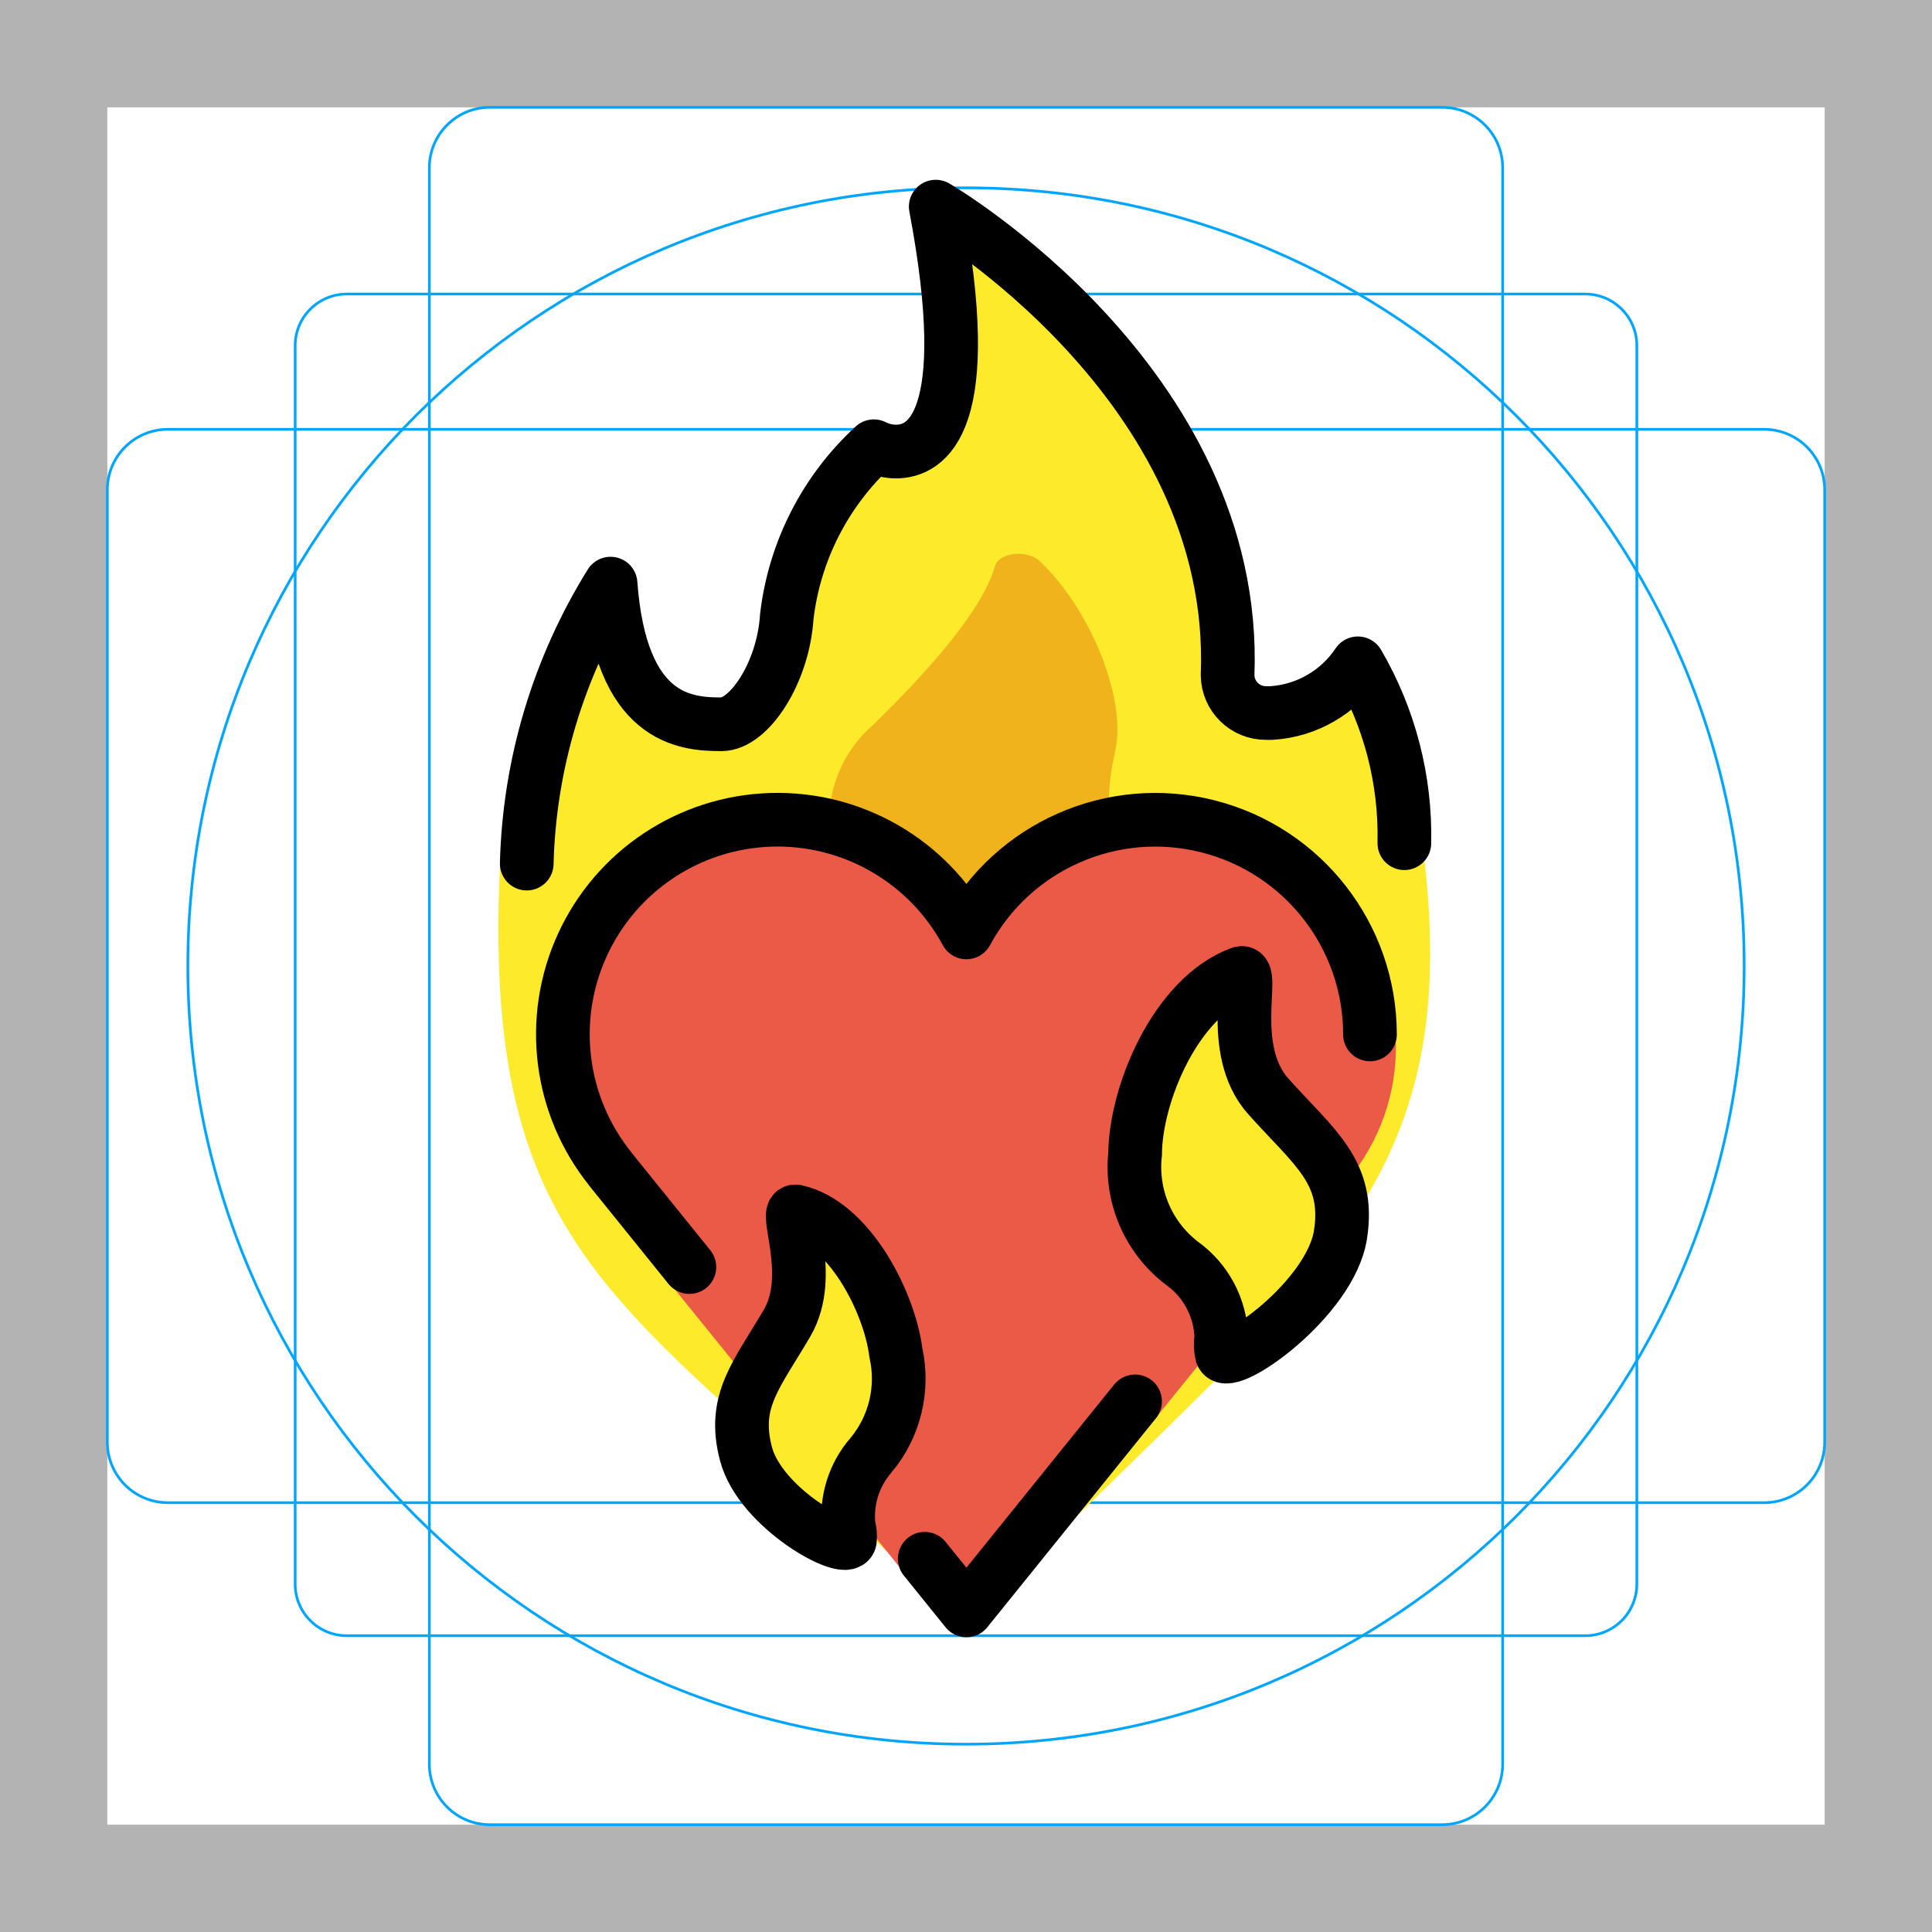
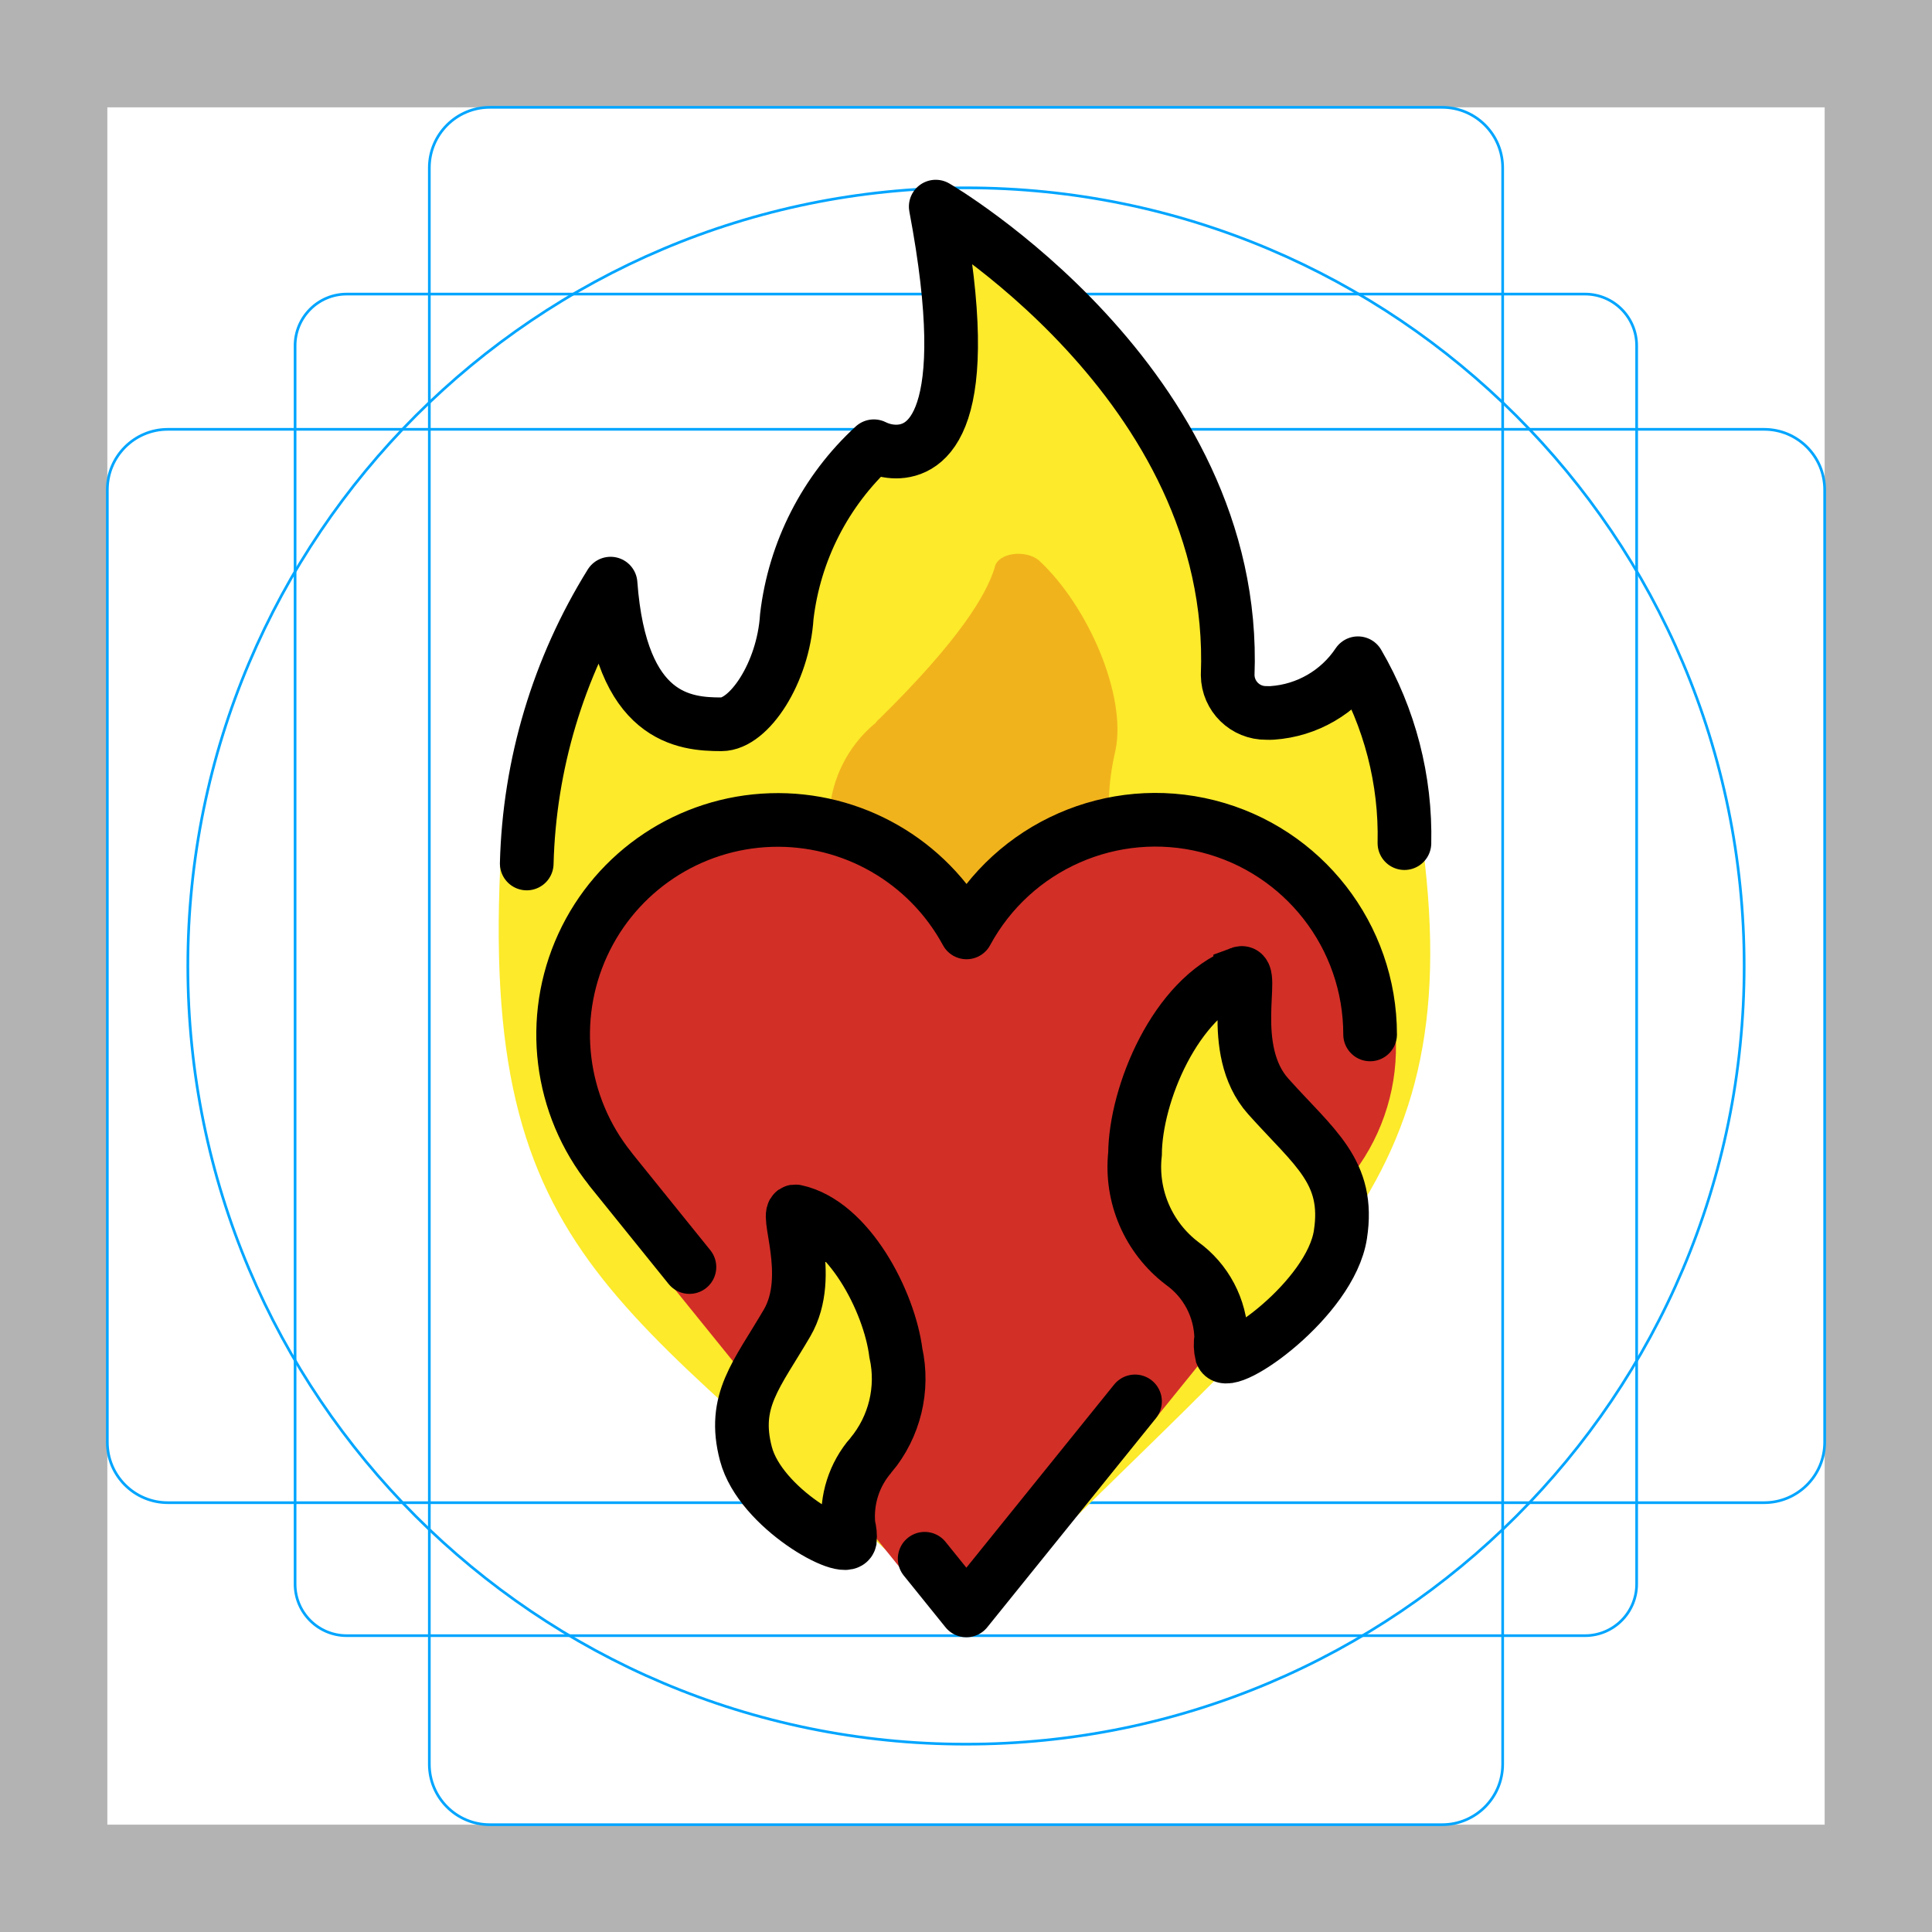
- <svg xmlns="http://www.w3.org/2000/svg" id="emoji" viewBox="0 0 72 72">
+ <svg xmlns="http://www.w3.org/2000/svg" id="emoji" version="1.1" viewBox="0 0 72 72">
  <g id="grid">
-     <path transform="translate(0 0)" fill="#b3b3b3" d="M68,4V68H4V4H68m4-4H0V72H72Z" />
-     <path transform="translate(0 0)" fill="none" stroke="#00a5ff" stroke-miterlimit="10" stroke-width="0.1" d="M12.923,10.958H59.077A1.923,1.923,0,0,1,61,12.881h0V59.035a1.923,1.923,0,0,1-1.923,1.923H12.923A1.923,1.923,0,0,1,11,59.035h0V12.881a1.923,1.923,0,0,1,1.923-1.923Z" />
-     <rect x="16" y="4" rx="2.254" width="40" height="64" fill="none" stroke="#00a5ff" stroke-miterlimit="10" stroke-width="0.1" />
-     <rect x="4" y="16" rx="2.254" width="64" height="40" fill="none" stroke="#00a5ff" stroke-miterlimit="10" stroke-width="0.1" />
-     <circle cx="36" cy="36" r="29" fill="none" stroke="#00a5ff" stroke-miterlimit="10" stroke-width="0.1" />
+     <path transform="translate(0)" d="M68,4V68H4V4H68m4-4H0V72H72Z" fill="#b3b3b3" />
+     <path transform="translate(0)" d="m12.92 10.96h46.15a1.923 1.923 0 0 1 1.923 1.923v46.15a1.923 1.923 0 0 1-1.923 1.923h-46.15a1.923 1.923 0 0 1-1.923-1.923v-46.15a1.923 1.923 0 0 1 1.923-1.923z" fill="none" stroke="#00a5ff" stroke-miterlimit="10" stroke-width=".1" />
+     <rect x="16" y="4" width="40" height="64" rx="2.254" fill="none" stroke="#00a5ff" stroke-miterlimit="10" stroke-width=".1" />
+     <rect x="4" y="16" width="64" height="40" rx="2.254" fill="none" stroke="#00a5ff" stroke-miterlimit="10" stroke-width=".1" />
+     <circle cx="36" cy="36" r="29" fill="none" stroke="#00a5ff" stroke-miterlimit="10" stroke-width=".1" />
  </g>
  <g id="color">
-     <path transform="translate(0 0)" fill="#fcea2b" d="M18.629,32.33c.165-3.639,1.89-7.337,3.865-10.556.373,5.051,2.762,5.242,4.132,5.242a2.608,2.608,0,0,0,2.194-2.664c.071-1.896.548-3.003,3.486-7.697a1.886,1.886,0,0,0,.823.198c1.151,0,3.004-1.075,1.483-9.128,0,0,11.302,6.575,10.877,17.463A1.425,1.425,0,0,0,46.93,26.597l.018,0a1.789,1.789,0,0,0,.207-.002,4.181,4.181,0,0,0,3.189-1.849c1.198,2.08,2.743,4.503,2.682,6.826,1.698,13.285-4.631,16.324-16.885,28.931a.191.191,0,0,1-.258.023C23.806,48.609,17.935,47.621,18.629,32.33Z" />
-     <path transform="translate(0 0)" fill="#f1b31c" d="M37.066,21.148c-.307,1.019-1.331,2.718-4.299,5.641-.102.068-.102.136-.205.204a4.761,4.761,0,0,0-1.655,3.276,3.174,3.174,0,0,0,.529,1.549A4.146,4.146,0,0,1,29,32.85c-.598,0-1.849-.492-1.946-1.259a3.111,3.111,0,0,0-1.363,2.538c0,3.034,1.616,6.309,6.324,8.755,0,0,1.366.623,1.469,1.234,0,0,0,.068.102.068H39.011c.205,0,.205,0,.205-.068,0-.136.409-.883,3.275-2.583a10.442,10.442,0,0,0,3.787-3.602.573.573,0,0,0-.387-.774.786.786,0,0,0-.227-.042,1.546,1.546,0,0,1-1.023-.816h0s-.205-.544.614-1.767a2.995,2.995,0,0,0,.674-1.631,1.012,1.012,0,0,0-1.232-.511,1.044,1.044,0,0,0-.099.035,2.502,2.502,0,0,1-2.925-.748s-.716-1.087-.102-3.738c.409-2.039-1.024-5.369-2.866-7.068C38.192,20.468,37.169,20.604,37.066,21.148Z" />
-     <path transform="translate(0 0)" fill="#ea5a47" d="M52.007,38.55a8.261,8.261,0,0,0-8.499-8,8.674,8.674,0,0,0-6.764,3.156.91.91,0,0,1-1.43,0A8.674,8.674,0,0,0,28.55,30.55a8.261,8.261,0,0,0-8.499,8,8.386,8.386,0,0,0,1.616,5.197h0L34.65,59.793c.363.423,2.236.661,2.659.147,2.644-3.211,13.128-16.224,13.128-16.224l.024-.033A7.729,7.729,0,0,0,52.007,38.55Z" />
-     <path transform="translate(0 0)" fill="#fcea2b" d="M29.663,45.148c-.486-.106.71,2.374-.328,4.153-1.126,1.93-2.058,2.9-1.534,4.881.539,2.035,3.744,3.784,3.874,3.217a1.534,1.534,0,0,0-.05-.545,3.469,3.469,0,0,1,.836-2.625,4.458,4.458,0,0,0,.926-3.814C33.144,48.496,31.63,45.577,29.663,45.148Z" />
-     <path transform="translate(0 0)" fill="#fcea2b" d="M46.223,36.271c.599-.225-.539,2.822,1.047,4.593,1.721,1.921,3.049,2.808,2.686,5.147-.373,2.403-4.171,5.068-4.422,4.46a1.557,1.557,0,0,1-.02-.623,3.504,3.504,0,0,0-1.458-2.765,4.513,4.513,0,0,1-1.754-4.081C42.319,40.792,43.794,37.183,46.223,36.271Z" />
+     <path transform="translate(0)" d="m18.63 32.33c0.165-3.639 1.89-7.337 3.864-10.56 0.373 5.052 2.762 5.242 4.132 5.242a2.608 2.608 0 0 0 2.194-2.664c0.071-1.896 0.548-3.004 3.486-7.697a1.886 1.886 0 0 0 0.823 0.198c1.151 0 3.004-1.075 1.483-9.128 0 0 11.3 6.575 10.88 17.46a1.425 1.425 0 0 0 1.441 1.409h0.018a1.789 1.789 0 0 0 0.207-2e-3 4.181 4.181 0 0 0 3.189-1.849c1.198 2.08 2.743 4.503 2.682 6.826 1.698 13.28-4.631 16.32-16.88 28.93a0.191 0.191 0 0 1-0.258 0.023c-12.08-11.92-17.95-12.91-17.25-28.2z" fill="#fcea2b" />
+     <path transform="translate(0)" d="m37.07 21.15c-0.307 1.019-1.33 2.718-4.299 5.641-0.102 0.068-0.102 0.136-0.205 0.204a4.761 4.761 0 0 0-1.654 3.276 3.174 3.174 0 0 0 0.529 1.549 4.146 4.146 0 0 1-2.437 1.032c-0.598 0-1.849-0.492-1.946-1.259a3.111 3.111 0 0 0-1.363 2.538c0 3.034 1.616 6.308 6.324 8.755 0 0 1.366 0.623 1.469 1.234 0 0 0 0.068 0.102 0.068h5.425c0.205 0 0.205 0 0.205-0.068 0-0.136 0.409-0.883 3.275-2.582a10.44 10.44 0 0 0 3.787-3.602 0.573 0.573 0 0 0-0.387-0.774 0.786 0.786 0 0 0-0.227-0.042 1.546 1.546 0 0 1-1.023-0.816s-0.205-0.544 0.614-1.767a2.995 2.995 0 0 0 0.674-1.631 1.012 1.012 0 0 0-1.232-0.511 1.044 1.044 0 0 0-0.099 0.035 2.502 2.502 0 0 1-2.926-0.748s-0.716-1.087-0.102-3.738c0.409-2.039-1.024-5.369-2.866-7.068-0.512-0.408-1.536-0.272-1.638 0.272z" fill="#f1b31c" />
+     <path transform="translate(0)" d="m52.01 38.55a8.261 8.261 0 0 0-8.499-8 8.674 8.674 0 0 0-6.764 3.156 0.91 0.91 0 0 1-1.43 0 8.674 8.674 0 0 0-6.764-3.156 8.261 8.261 0 0 0-8.499 8 8.386 8.386 0 0 0 1.616 5.197l12.98 16.05c0.363 0.423 2.236 0.661 2.659 0.147 2.644-3.211 13.13-16.22 13.13-16.22l0.024-0.033a7.729 7.729 0 0 0 1.546-5.134z" fill="#d22f27" />
+     <path transform="translate(0)" d="m29.66 45.15c-0.486-0.106 0.71 2.374-0.328 4.153-1.126 1.93-2.058 2.9-1.534 4.881 0.539 2.035 3.744 3.784 3.874 3.218a1.534 1.534 0 0 0-0.05-0.545 3.469 3.469 0 0 1 0.836-2.625 4.458 4.458 0 0 0 0.926-3.814c-0.244-1.92-1.758-4.839-3.725-5.268z" fill="#fcea2b" />
+     <path transform="translate(0)" d="m46.22 36.27c0.599-0.225-0.539 2.822 1.047 4.593 1.721 1.921 3.049 2.808 2.686 5.147-0.373 2.403-4.171 5.068-4.422 4.46a1.557 1.557 0 0 1-0.02-0.623 3.504 3.504 0 0 0-1.458-2.765 4.513 4.513 0 0 1-1.754-4.081c0.017-2.209 1.492-5.818 3.921-6.73z" fill="#fcea2b" />
  </g>
-   <g id="line">
-     <path transform="translate(0 0)" fill="none" stroke="#000" stroke-linecap="round" stroke-linejoin="round" stroke-width="2" d="M51.055,38.55a8.001,8.001,0,0,0-15.04-3.802,7.999,7.999,0,1,0-13.267,8.819l-.003.002,2.946,3.651" />
-     <path transform="translate(0 0)" fill="none" stroke="#000" stroke-linecap="round" stroke-linejoin="round" stroke-width="2" d="M34.462,58.09l1.554,1.925,6.285-7.79" />
-     <path transform="translate(0 0)" fill="none" stroke="#000" stroke-linecap="round" stroke-linejoin="round" stroke-width="2" d="M19.63,32.184A20.773,20.773,0,0,1,22.754,21.75c.373,5.052,2.762,5.242,4.132,5.242,1.024,0,2.302-1.906,2.435-4.012a10.242,10.242,0,0,1,3.245-6.35,1.883,1.883,0,0,0,.823.198c1.151,0,3.004-1.075,1.483-9.128,0,0,11.302,6.575,10.877,17.463A1.425,1.425,0,0,0,47.19,26.572l.018,0a1.813,1.813,0,0,0,.207-.002,4.181,4.181,0,0,0,3.189-1.85,12.724,12.724,0,0,1,1.732,6.704" />
-     <path transform="translate(0 0)" fill="none" stroke="#000" stroke-miterlimit="10" stroke-width="2" d="M32.462,54.23a4.458,4.458,0,0,0,.926-3.814c-.244-1.92-1.758-4.839-3.725-5.268-.486-.106.71,2.374-.328,4.153-1.126,1.93-2.058,2.9-1.534,4.881.539,2.035,3.744,3.784,3.874,3.217a1.534,1.534,0,0,0-.05-.545,3.469,3.469,0,0,1,.836-2.625Z" />
-     <path transform="translate(0 0)" fill="none" stroke="#000" stroke-miterlimit="10" stroke-width="2" d="M46.223,36.271c.599-.225-.539,2.822,1.047,4.593,1.721,1.921,3.049,2.808,2.686,5.147-.373,2.403-4.171,5.068-4.422,4.46a1.557,1.557,0,0,1-.02-.623,3.504,3.504,0,0,0-1.458-2.765,4.513,4.513,0,0,1-1.754-4.081C42.319,40.792,43.794,37.183,46.223,36.271Z" />
+   <g id="line" fill="none" stroke="#000" stroke-width="2">
+     <path transform="translate(0)" d="m51.06 38.55a8.001 8.001 0 0 0-15.04-3.802 7.999 7.999 0 1 0-13.27 8.818l-0.003 0.002 2.946 3.651" stroke-linecap="round" stroke-linejoin="round" />
+     <path transform="translate(0)" d="m34.46 58.09 1.554 1.926 6.285-7.79" stroke-linecap="round" stroke-linejoin="round" />
+     <path transform="translate(0)" d="m19.63 32.18a20.77 20.77 0 0 1 3.124-10.43c0.373 5.052 2.762 5.242 4.132 5.242 1.024 0 2.302-1.906 2.435-4.012a10.24 10.24 0 0 1 3.245-6.35 1.883 1.883 0 0 0 0.823 0.198c1.151 0 3.004-1.075 1.483-9.128 0 0 11.3 6.575 10.88 17.46a1.425 1.425 0 0 0 1.441 1.409h0.018a1.813 1.813 0 0 0 0.207-2e-3 4.181 4.181 0 0 0 3.189-1.85 12.72 12.72 0 0 1 1.732 6.704" stroke-linecap="round" stroke-linejoin="round" />
+     <path transform="translate(0)" d="m32.46 54.23a4.458 4.458 0 0 0 0.926-3.814c-0.244-1.92-1.758-4.839-3.725-5.268-0.486-0.106 0.71 2.374-0.328 4.153-1.126 1.93-2.058 2.9-1.534 4.881 0.539 2.035 3.744 3.784 3.874 3.218a1.534 1.534 0 0 0-0.05-0.545 3.469 3.469 0 0 1 0.836-2.625z" stroke-miterlimit="10" />
+     <path transform="translate(0)" d="m46.22 36.27c0.599-0.225-0.539 2.822 1.047 4.593 1.721 1.921 3.049 2.808 2.686 5.147-0.373 2.403-4.171 5.068-4.422 4.46a1.557 1.557 0 0 1-0.02-0.623 3.504 3.504 0 0 0-1.458-2.765 4.513 4.513 0 0 1-1.754-4.081c0.017-2.209 1.492-5.818 3.921-6.73z" stroke-miterlimit="10" />
  </g>
</svg>
